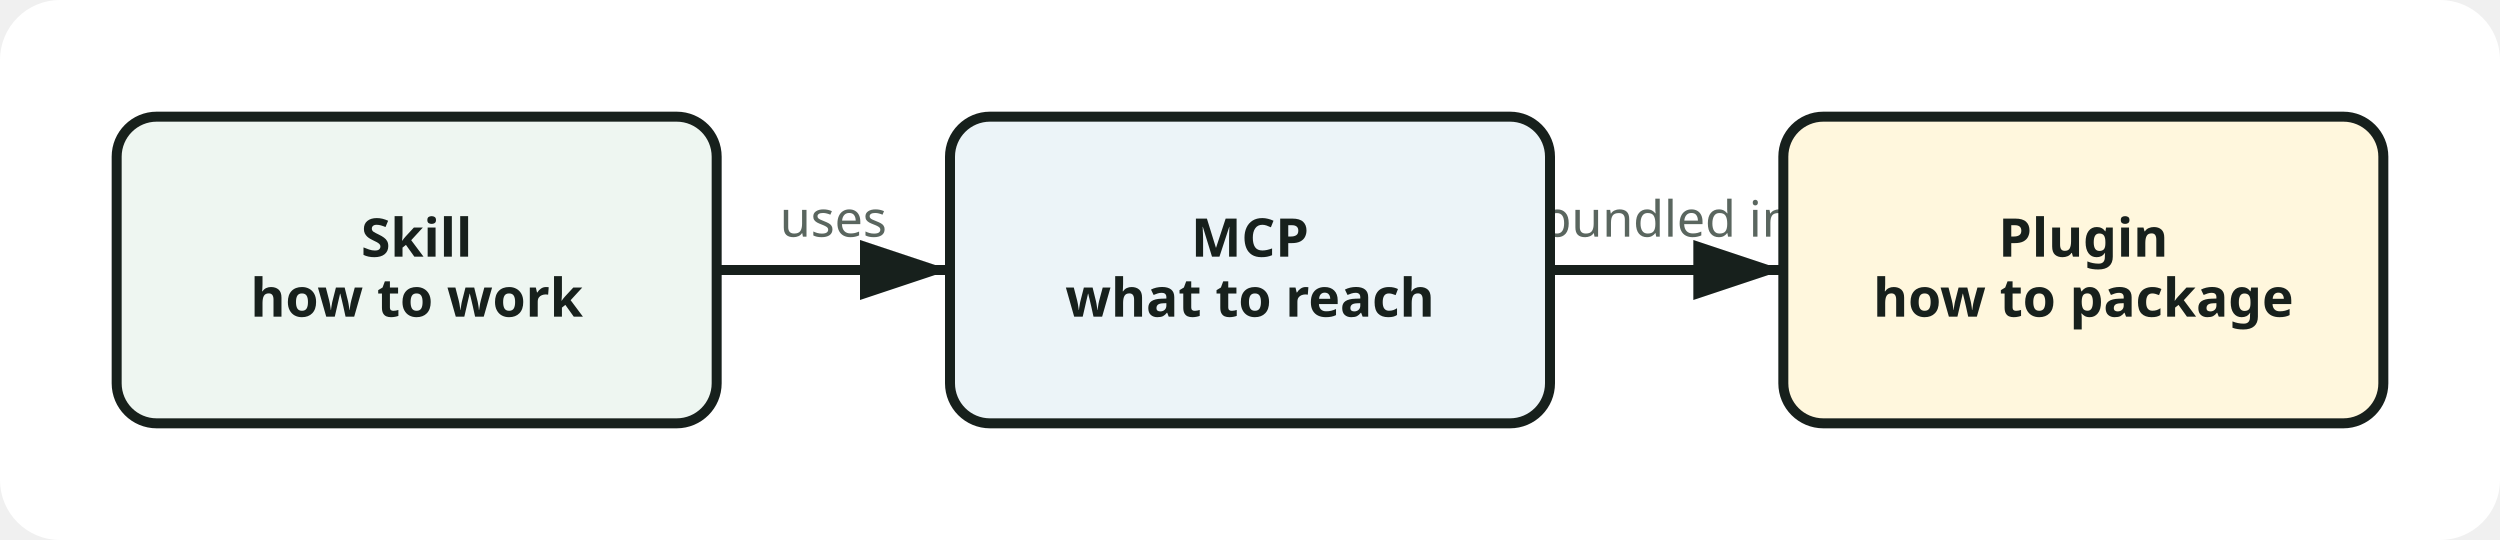
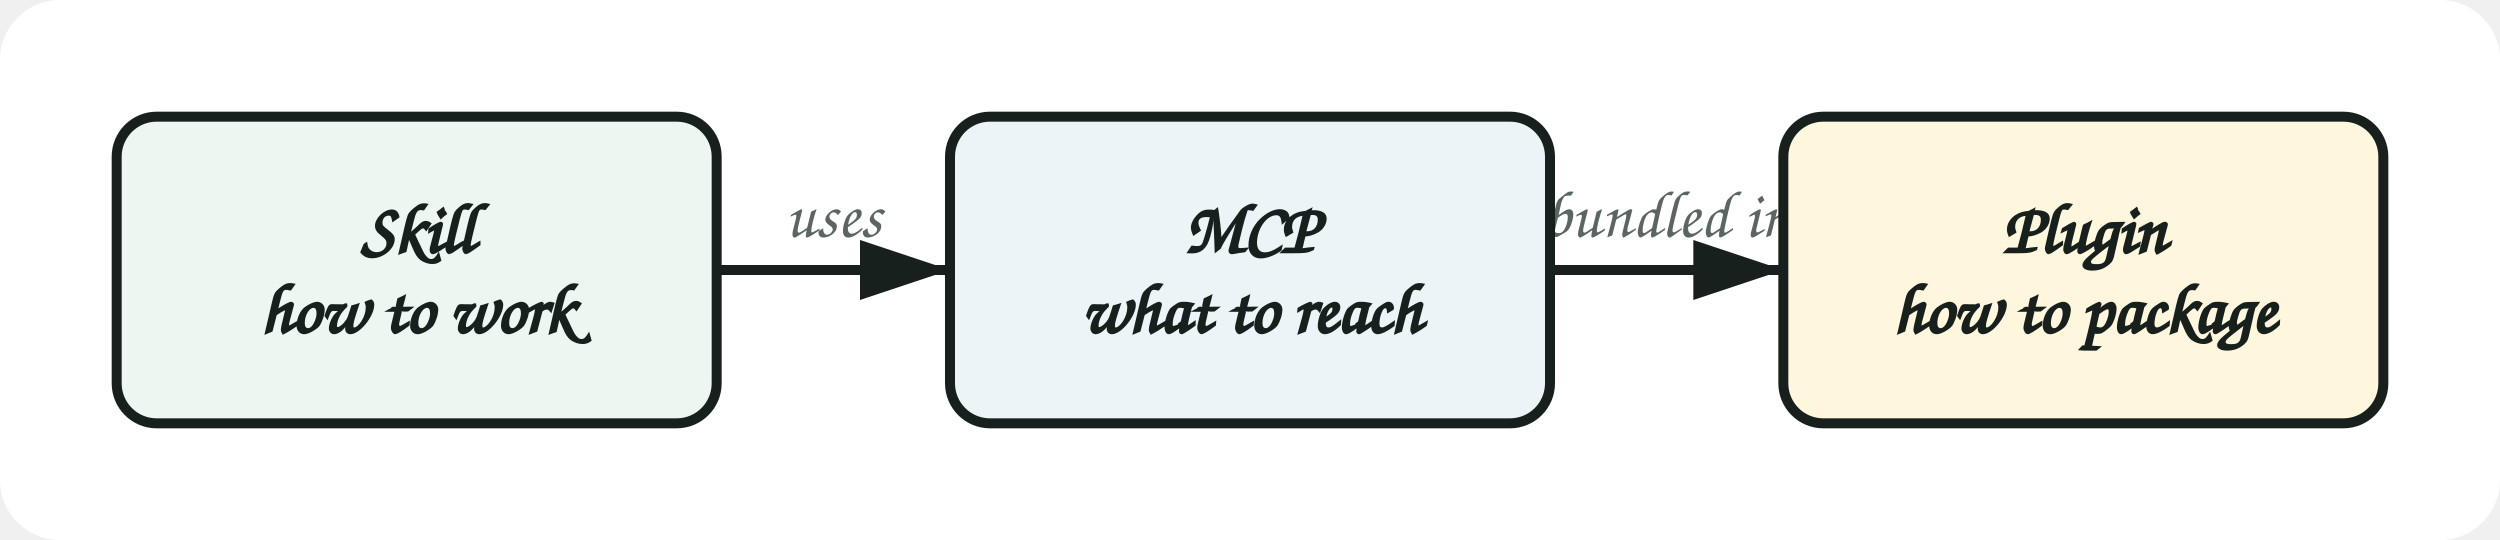
<svg xmlns="http://www.w3.org/2000/svg" viewBox="-35.0 40.0 750.0 162.0" role="img" aria-labelledby="title">
  <defs>
    <marker id="arrow" markerWidth="10" markerHeight="10" refX="9" refY="3" orient="auto" markerUnits="strokeWidth">
      <path d="M0,0 L0,6 L9,3 z" fill="#17201c" />
    </marker>
  </defs>
  <rect x="-35.0" y="40.0" width="750.0" height="162.0" rx="18" fill="#ffffff" />
  <line x1="180" y1="121.0" x2="250" y2="121.0" stroke="#17201c" stroke-width="3" stroke-linecap="round" marker-end="url(#arrow)" />
-   <text x="215.0" y="111.0" text-anchor="middle" font-family="Segoe UI, sans-serif" font-size="15" fill="#5a665f">uses</text>
+   <text x="215.0" y="111.0" text-anchor="middle" font-family="Segoe Print, Comic Sans MS, Virgil, cursive" font-size="20" fill="#5a665f">uses</text>
  <line x1="430" y1="121.0" x2="500" y2="121.0" stroke="#17201c" stroke-width="3" stroke-linecap="round" marker-end="url(#arrow)" />
-   <text x="465.0" y="111.0" text-anchor="middle" font-family="Segoe UI, sans-serif" font-size="15" fill="#5a665f">bundled in</text>
+   <text x="465.0" y="111.0" text-anchor="middle" font-family="Segoe Print, Comic Sans MS, Virgil, cursive" font-size="20" fill="#5a665f">bundled in</text>
  <rect x="0" y="75" width="180" height="92" rx="12" fill="#eef6f1" stroke="#17201c" stroke-width="3" />
-   <text x="90.0" y="117.0" text-anchor="middle" font-family="Segoe UI, sans-serif" font-weight="700" font-size="16" fill="#17201c">Skill</text>
-   <text x="90.0" y="135.0" text-anchor="middle" font-family="Segoe UI, sans-serif" font-weight="700" font-size="16" fill="#17201c">how to work</text>
+   <text x="90.0" y="116.0" text-anchor="middle" font-family="Segoe Print, Comic Sans MS, Virgil, cursive" font-weight="700" font-size="21" fill="#17201c">Skill</text>
+   <text x="90.0" y="140.0" text-anchor="middle" font-family="Segoe Print, Comic Sans MS, Virgil, cursive" font-weight="700" font-size="21" fill="#17201c">how to work</text>
  <rect x="250" y="75" width="180" height="92" rx="12" fill="#ecf4f8" stroke="#17201c" stroke-width="3" />
-   <text x="340.0" y="117.0" text-anchor="middle" font-family="Segoe UI, sans-serif" font-weight="700" font-size="16" fill="#17201c">MCP</text>
-   <text x="340.0" y="135.0" text-anchor="middle" font-family="Segoe UI, sans-serif" font-weight="700" font-size="16" fill="#17201c">what to reach</text>
+   <text x="340.0" y="116.0" text-anchor="middle" font-family="Segoe Print, Comic Sans MS, Virgil, cursive" font-weight="700" font-size="21" fill="#17201c">MCP</text>
+   <text x="340.0" y="140.0" text-anchor="middle" font-family="Segoe Print, Comic Sans MS, Virgil, cursive" font-weight="700" font-size="21" fill="#17201c">what to reach</text>
  <rect x="500" y="75" width="180" height="92" rx="12" fill="#fff7dd" stroke="#17201c" stroke-width="3" />
-   <text x="590.0" y="117.0" text-anchor="middle" font-family="Segoe UI, sans-serif" font-weight="700" font-size="16" fill="#17201c">Plugin</text>
-   <text x="590.0" y="135.0" text-anchor="middle" font-family="Segoe UI, sans-serif" font-weight="700" font-size="16" fill="#17201c">how to package</text>
+   <text x="590.0" y="116.0" text-anchor="middle" font-family="Segoe Print, Comic Sans MS, Virgil, cursive" font-weight="700" font-size="21" fill="#17201c">Plugin</text>
+   <text x="590.0" y="140.0" text-anchor="middle" font-family="Segoe Print, Comic Sans MS, Virgil, cursive" font-weight="700" font-size="21" fill="#17201c">how to package</text>
</svg>
